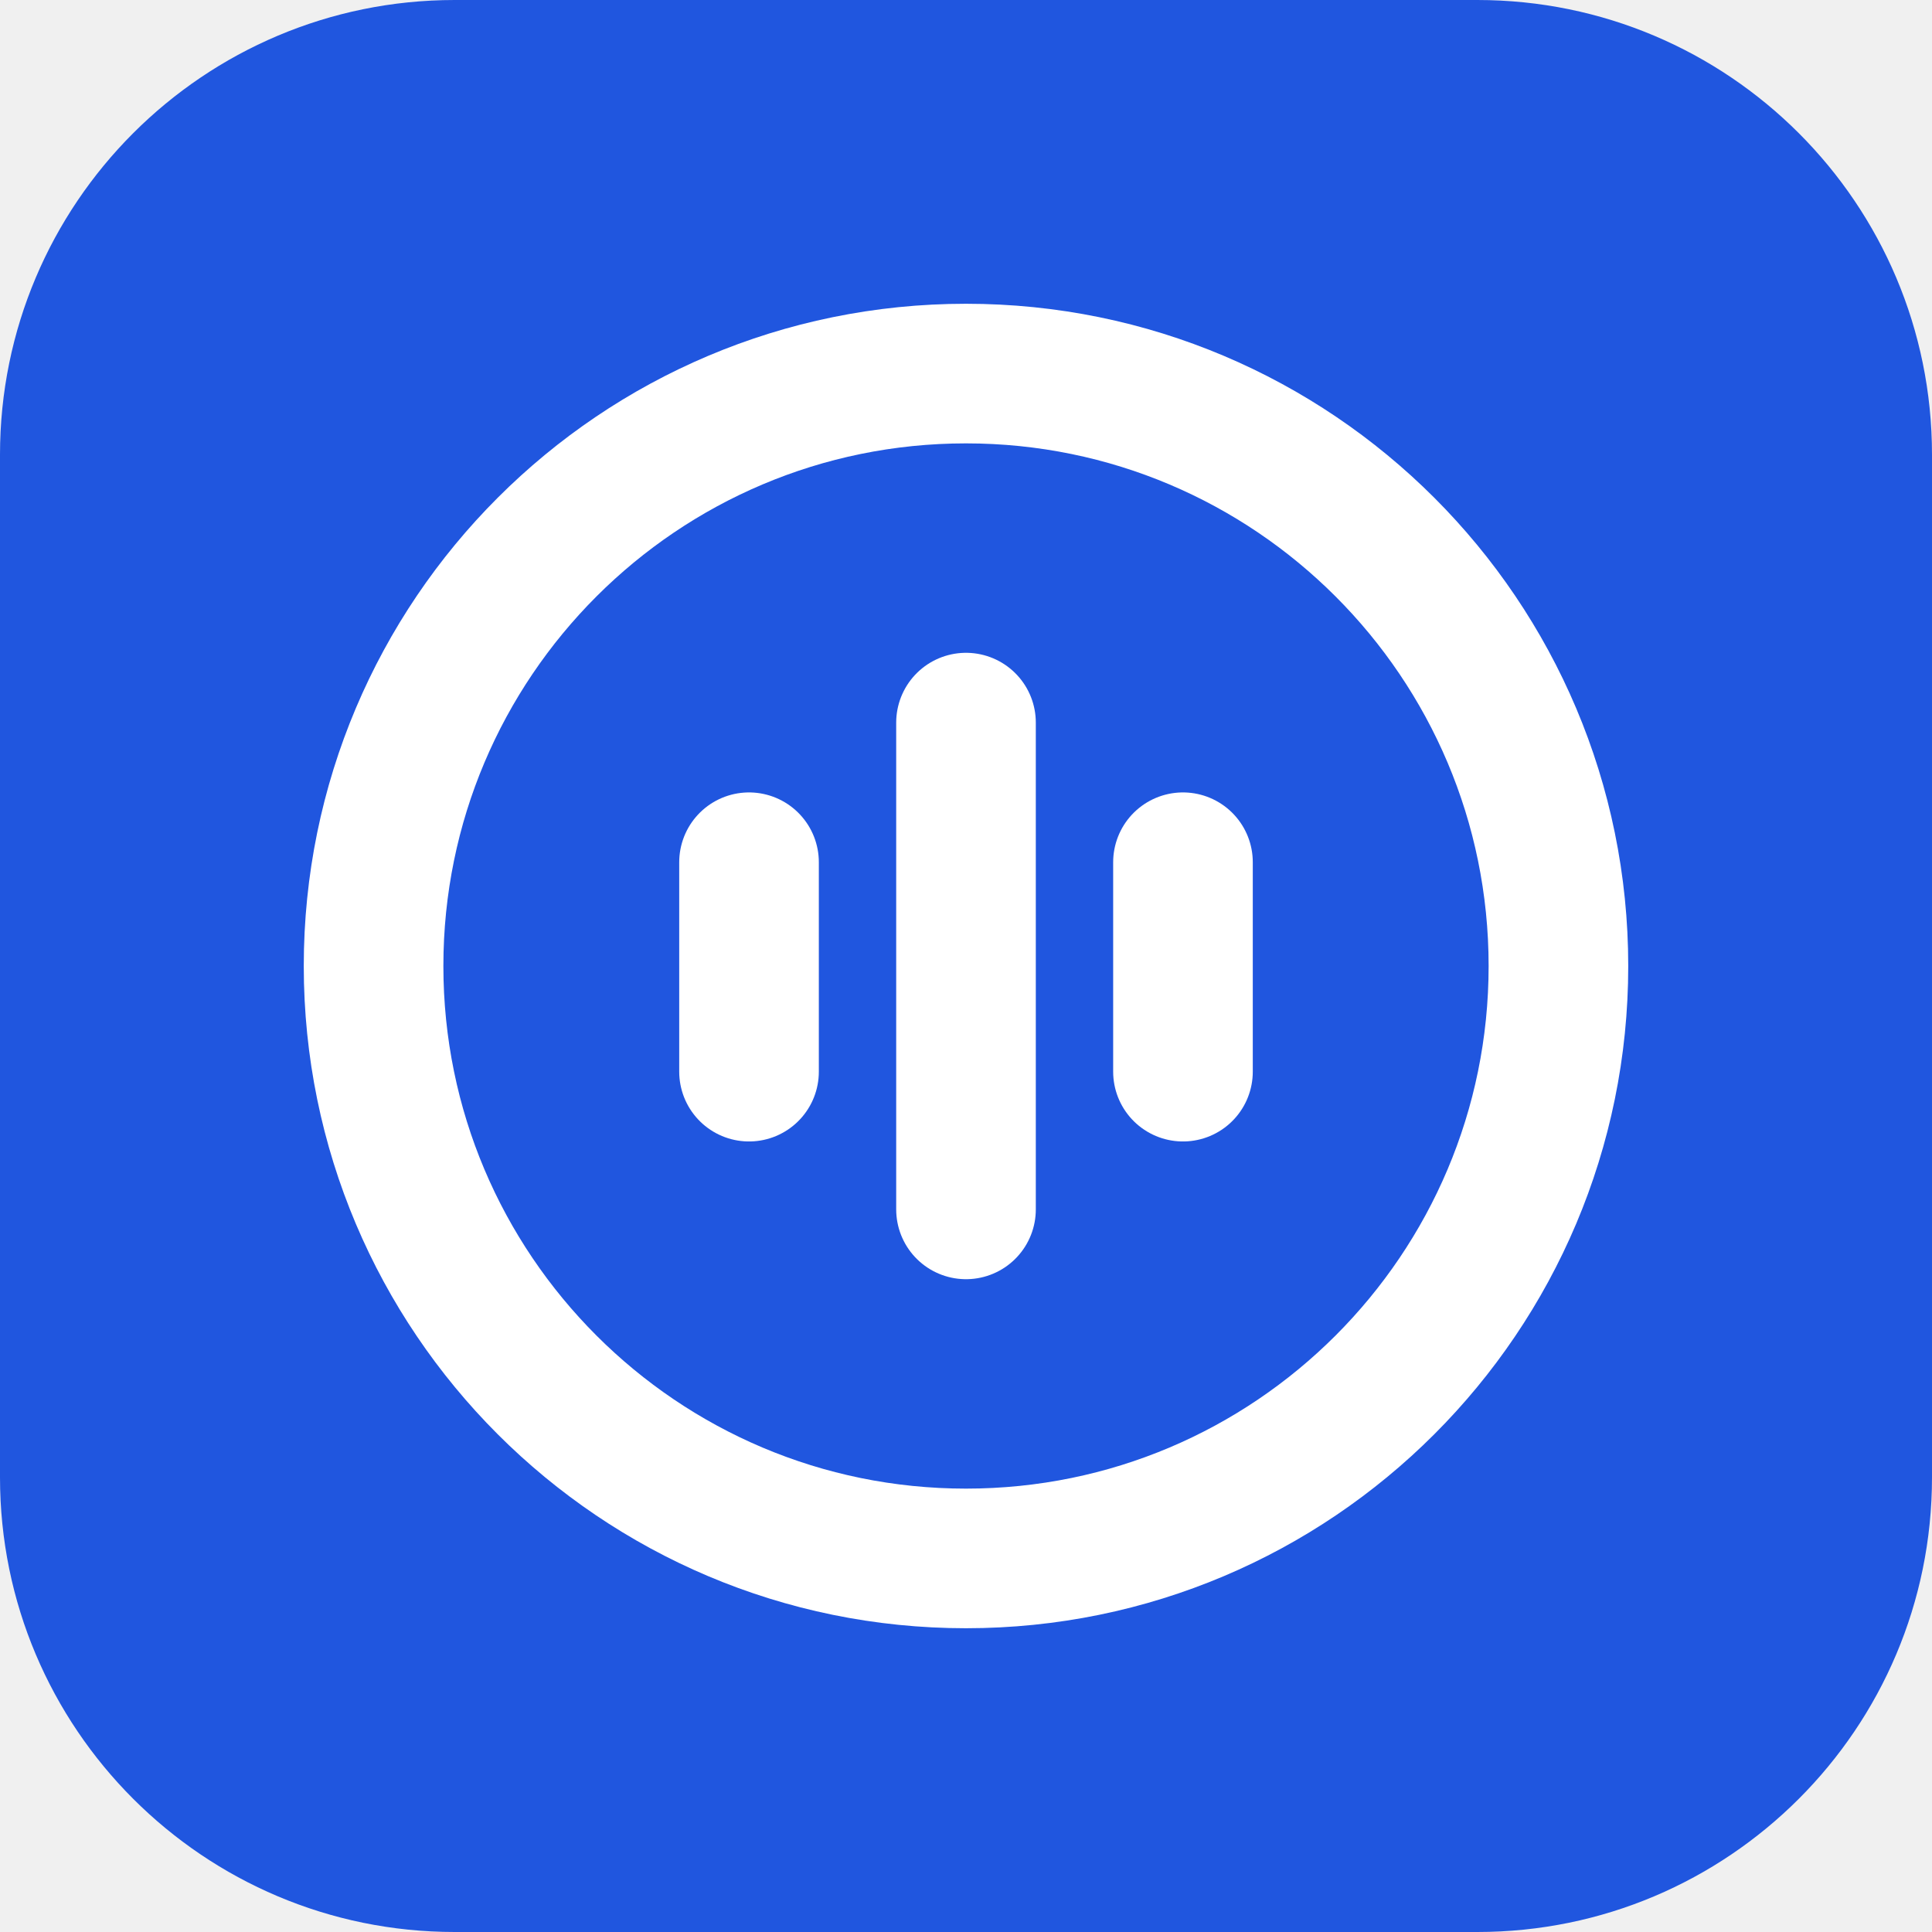
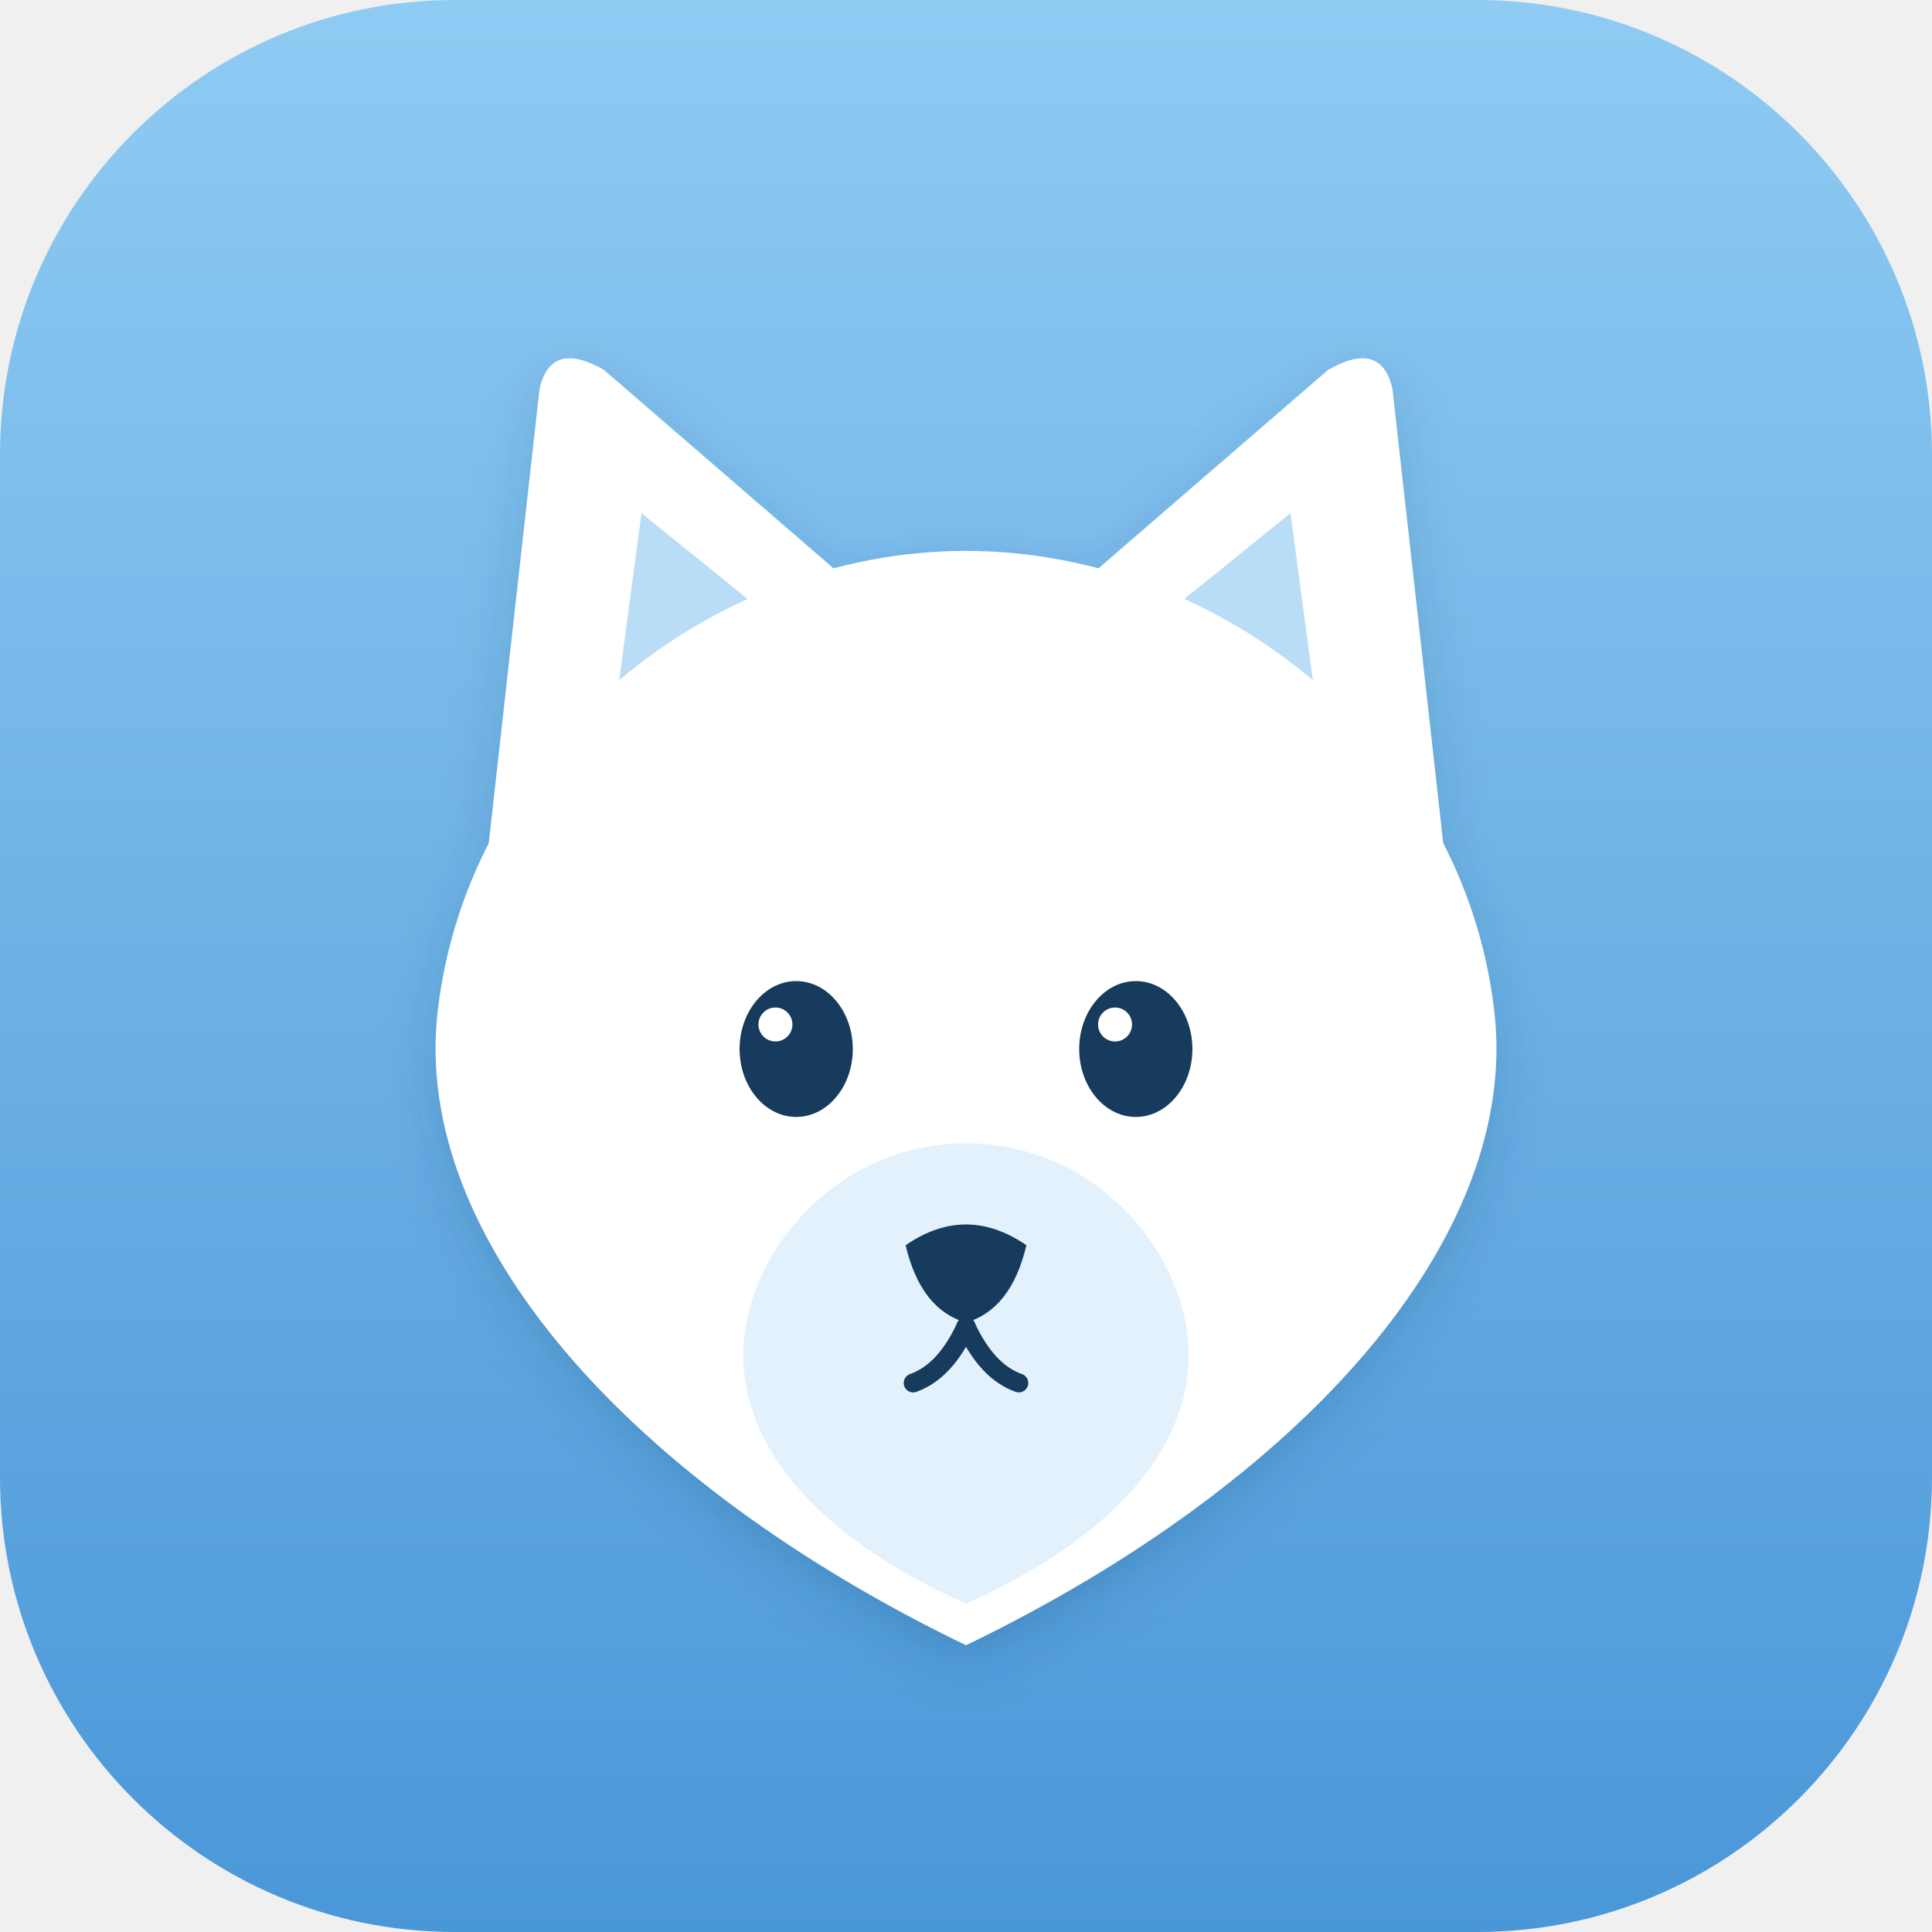
<svg xmlns="http://www.w3.org/2000/svg" width="1024" height="1024" viewBox="0 0 1024 1024" fill="none">
-   <rect width="1024" height="1024" rx="241" fill="#2056DF" />
-   <circle cx="512" cy="512" r="314" fill="#2056DF" stroke="white" stroke-width="74" />
-   <path d="M512 383V641" stroke="white" stroke-width="74" stroke-linecap="round" />
-   <path d="M627 457V568" stroke="white" stroke-width="74" stroke-linecap="round" />
-   <path d="M397 457V568" stroke="white" stroke-width="74" stroke-linecap="round" />
+   <defs>
+     <linearGradient id="bg" x1="512" y1="0" x2="512" y2="1024" gradientUnits="userSpaceOnUse">
+       <stop offset="0" stop-color="#8FCBF3" />
+       <stop offset="1" stop-color="#4A97D8" />
+     </linearGradient>
+     <filter id="soft" x="-20%" y="-20%" width="140%" height="140%">
+       <feDropShadow dx="0" dy="10" stdDeviation="14" flood-color="#123A5C" flood-opacity="0.18" />
+     </filter>
+   </defs>
+   <rect width="1024" height="1024" rx="241" fill="url(#bg)" />
+   <g filter="url(#soft)">
+     <path d="M250 528 L286 206 Q292 180 320 196 L482 336 Z" fill="#FFFFFF" />
+     <path d="M774 528 L738 206 Q732 180 704 196 L542 336 Z" fill="#FFFFFF" />
+     <path d="M316 452 L340 272 L444 356 Z" fill="#B9DDF7" />
+     <path d="M708 452 L684 272 L580 356 Z" fill="#B9DDF7" />
+     <path d="M512 292 C648 292 776 396 792 536 C806 656 690 786 512 872 C334 786 218 656 232 536 C248 396 376 292 512 292 Z" fill="#FFFFFF" />
+     <path d="M512 606 C582 606 630 666 630 718 C630 782 566 826 512 850 C458 826 394 782 394 718 C394 666 442 606 512 606 Z" fill="#E2F1FC" />
+     <ellipse cx="422" cy="556" rx="30" ry="36" fill="#123A5C" />
+     <ellipse cx="602" cy="556" rx="30" ry="36" fill="#123A5C" />
+     <circle cx="411" cy="543" r="9" fill="#FFFFFF" />
+     <circle cx="591" cy="543" r="9" fill="#FFFFFF" />
+     <path d="M480 660 Q512 638 544 660 Q536 694 512 701 Q488 694 480 660 Z" fill="#123A5C" />
+     <path d="M512 703 Q501 727 484 733" stroke="#123A5C" stroke-width="10" stroke-linecap="round" />
+     <path d="M512 703 Q523 727 540 733" stroke="#123A5C" stroke-width="10" stroke-linecap="round" />
+   </g>
</svg>
